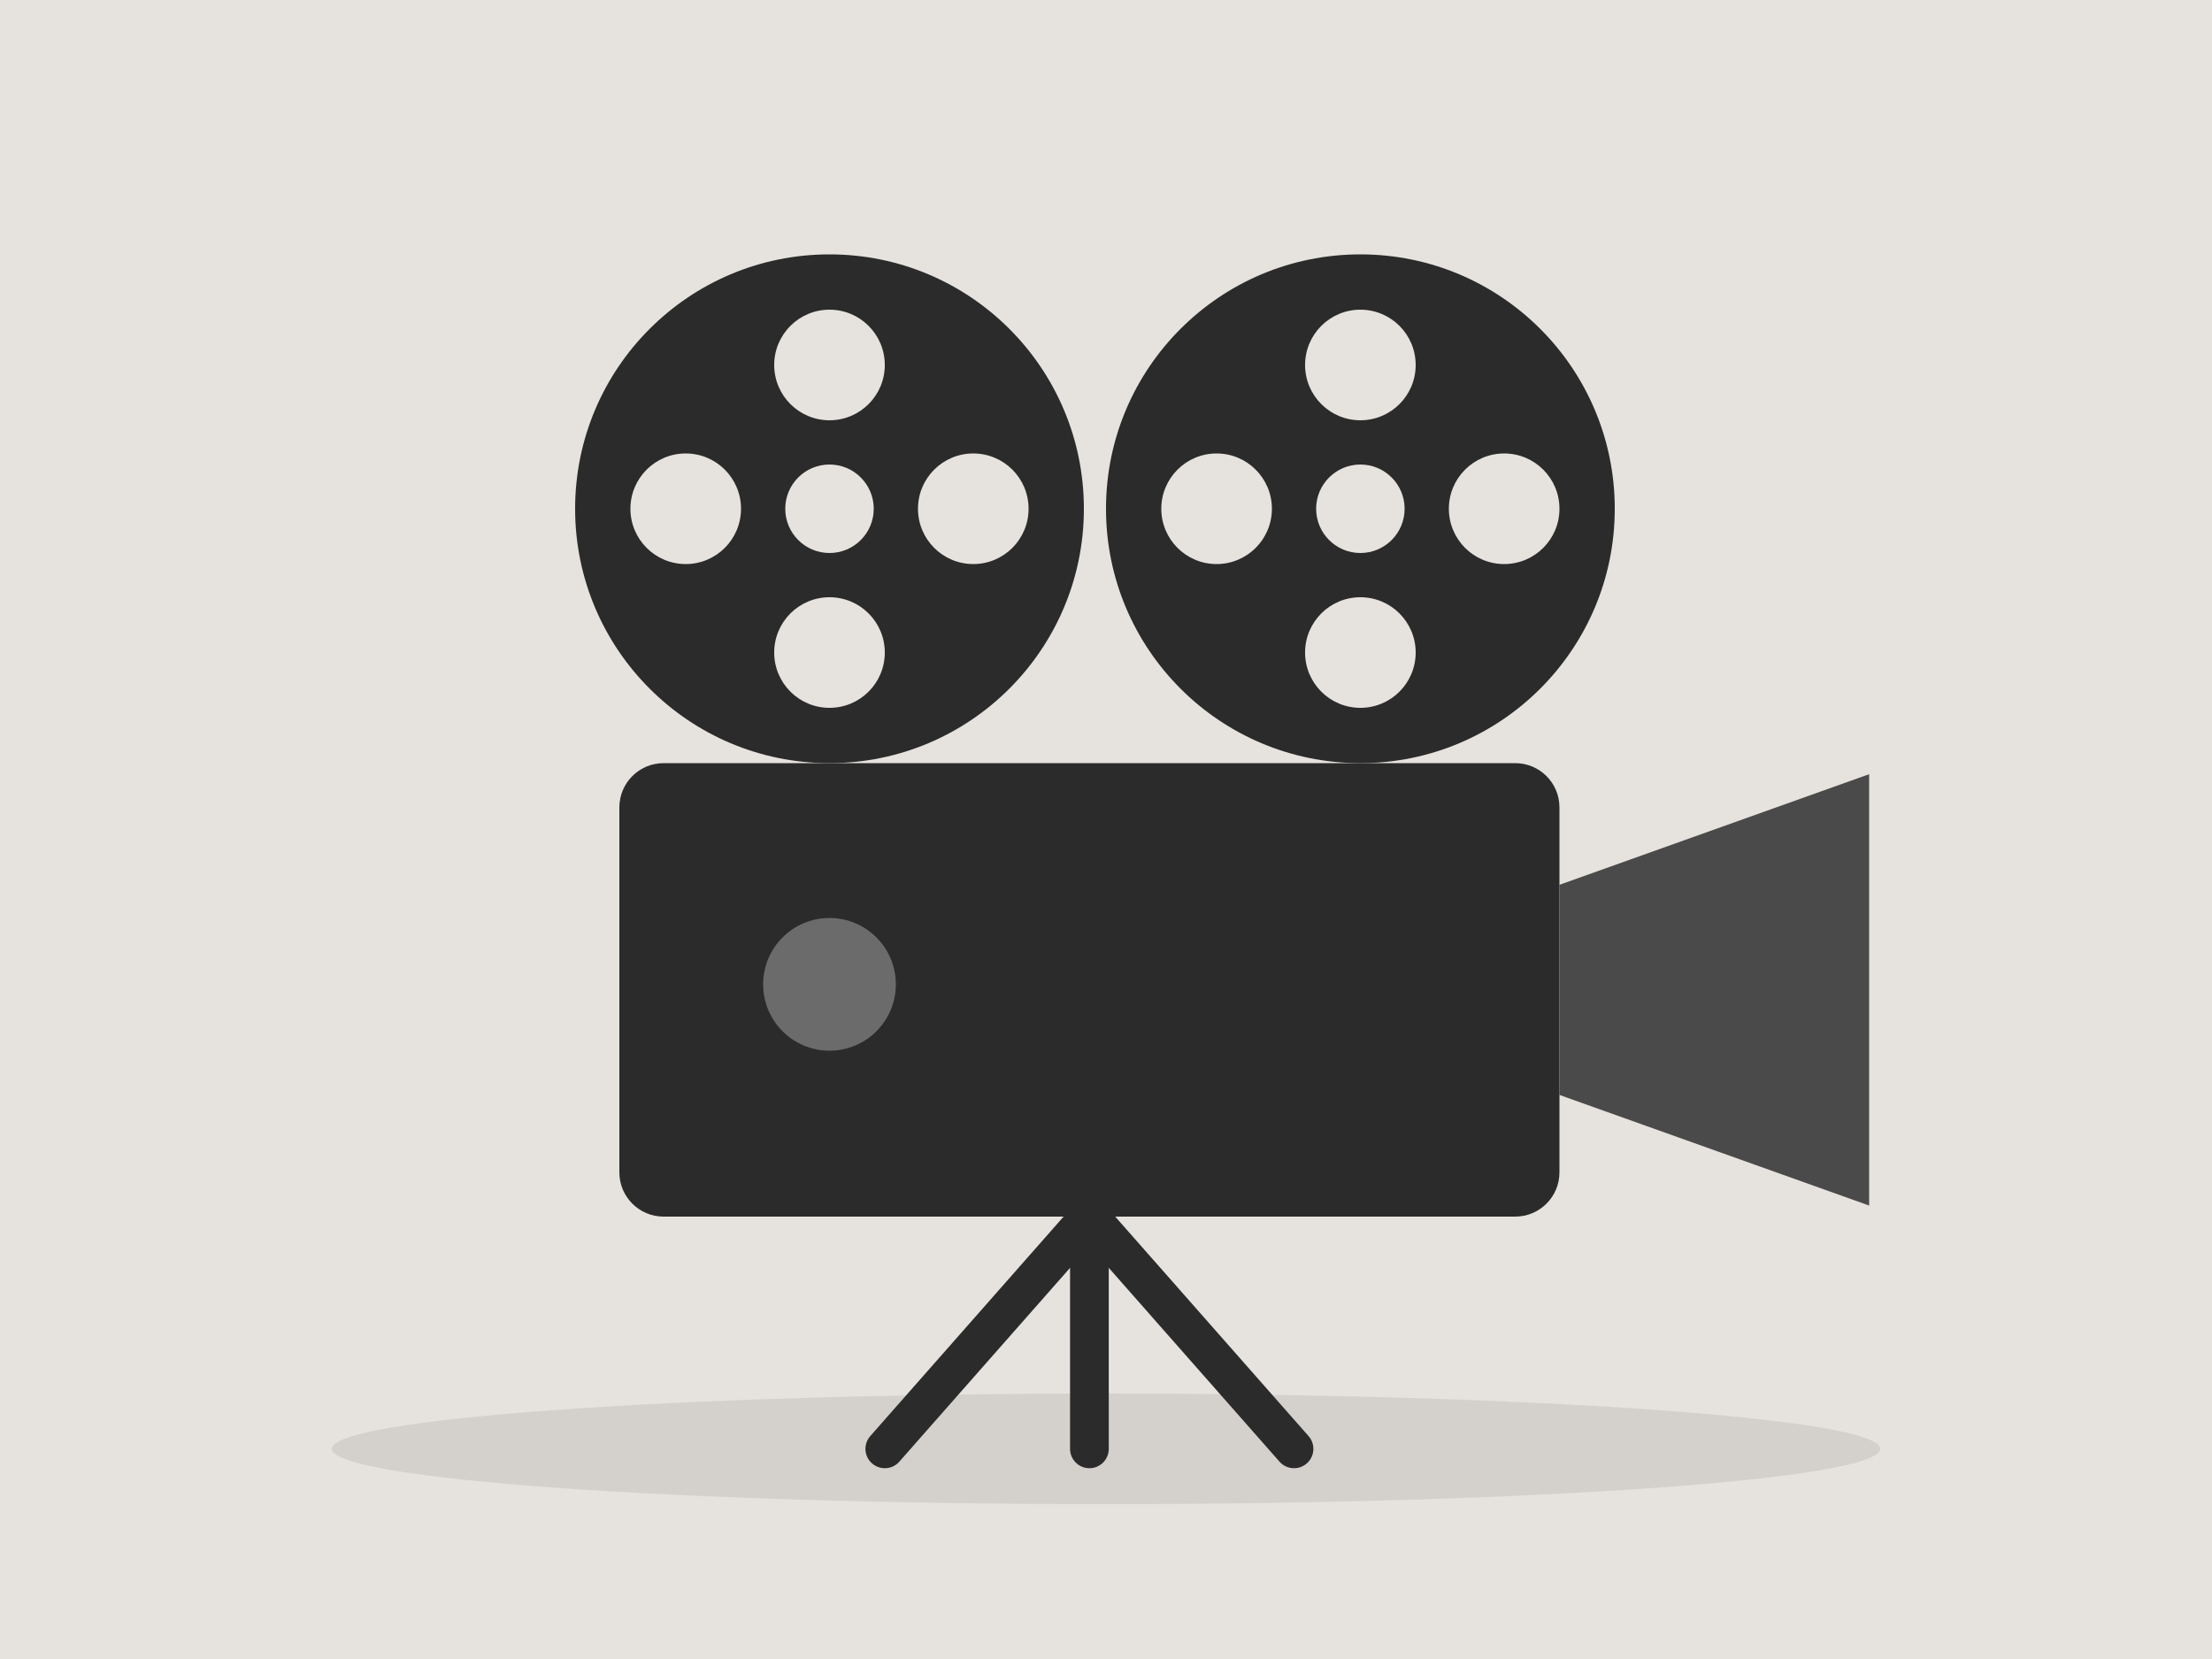
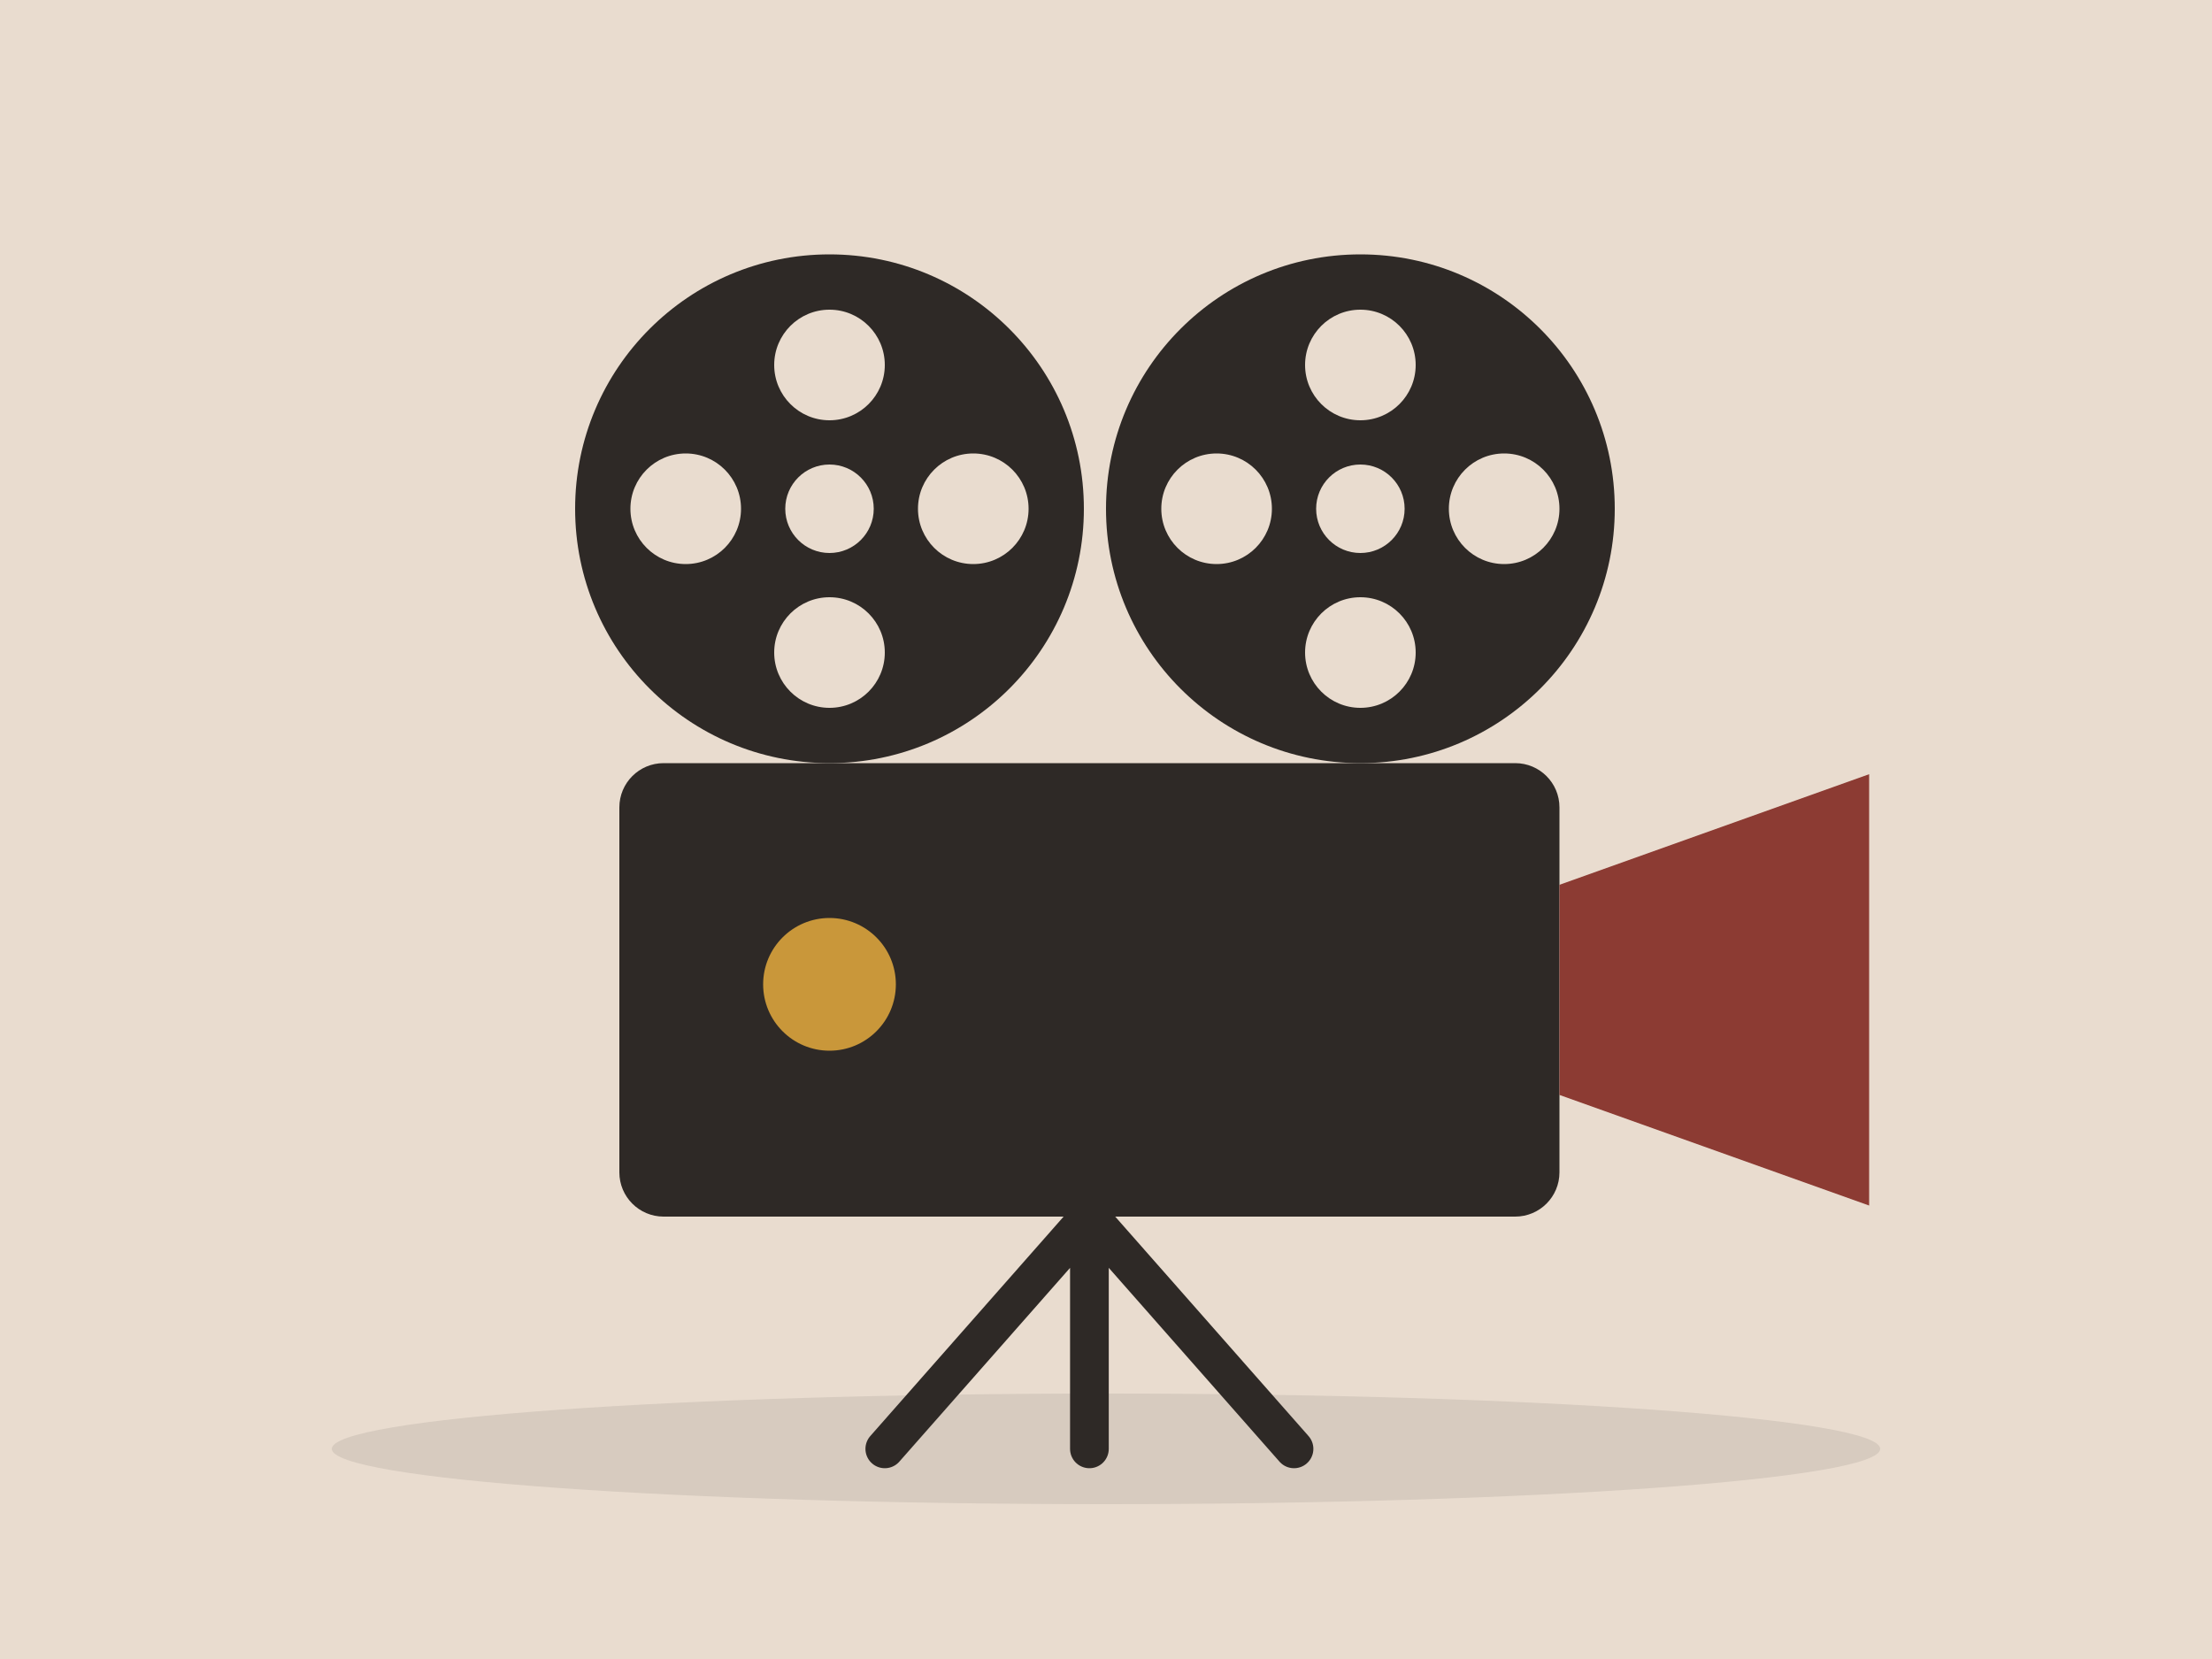
<svg xmlns="http://www.w3.org/2000/svg" viewBox="0 0 400 300">
-   <rect width="400" height="300" fill="#E6E3DE" />
+   <rect width="400" height="300" fill="#E9DCCF" />
  <ellipse cx="200" cy="262" rx="140" ry="10" fill="#000" opacity=".08" />
-   <g fill="#2B2B2B">
+   <g fill="#2E2926">
    <circle cx="150" cy="92" r="46" />
    <circle cx="246" cy="92" r="46" />
  </g>
-   <g fill="#E6E3DE">
+   <g fill="#E9DCCF">
    <circle cx="150" cy="92" r="8" />
    <circle cx="246" cy="92" r="8" />
    <circle cx="150" cy="66" r="10" />
    <circle cx="150" cy="118" r="10" />
    <circle cx="124" cy="92" r="10" />
    <circle cx="176" cy="92" r="10" />
    <circle cx="246" cy="66" r="10" />
    <circle cx="246" cy="118" r="10" />
    <circle cx="220" cy="92" r="10" />
    <circle cx="272" cy="92" r="10" />
  </g>
-   <rect x="112" y="138" width="170" height="82" rx="8" fill="#2B2B2B" />
-   <path d="M282 160 L338 140 V218 L282 198 Z" fill="#4A4A4A" />
-   <circle cx="150" cy="178" r="12" fill="#6B6B6B" />
-   <path d="M197 220 L160 262 M197 220 L197 262 M197 220 L234 262" stroke="#2B2B2B" stroke-width="7" stroke-linecap="round" />
+   <rect x="112" y="138" width="170" height="82" rx="8" fill="#2E2926" />
+   <path d="M282 160 L338 140 V218 L282 198 Z" fill="#8C3B33" />
+   <circle cx="150" cy="178" r="12" fill="#C9973A" />
+   <path d="M197 220 L160 262 M197 220 L197 262 M197 220 L234 262" stroke="#2E2926" stroke-width="7" stroke-linecap="round" />
</svg>
